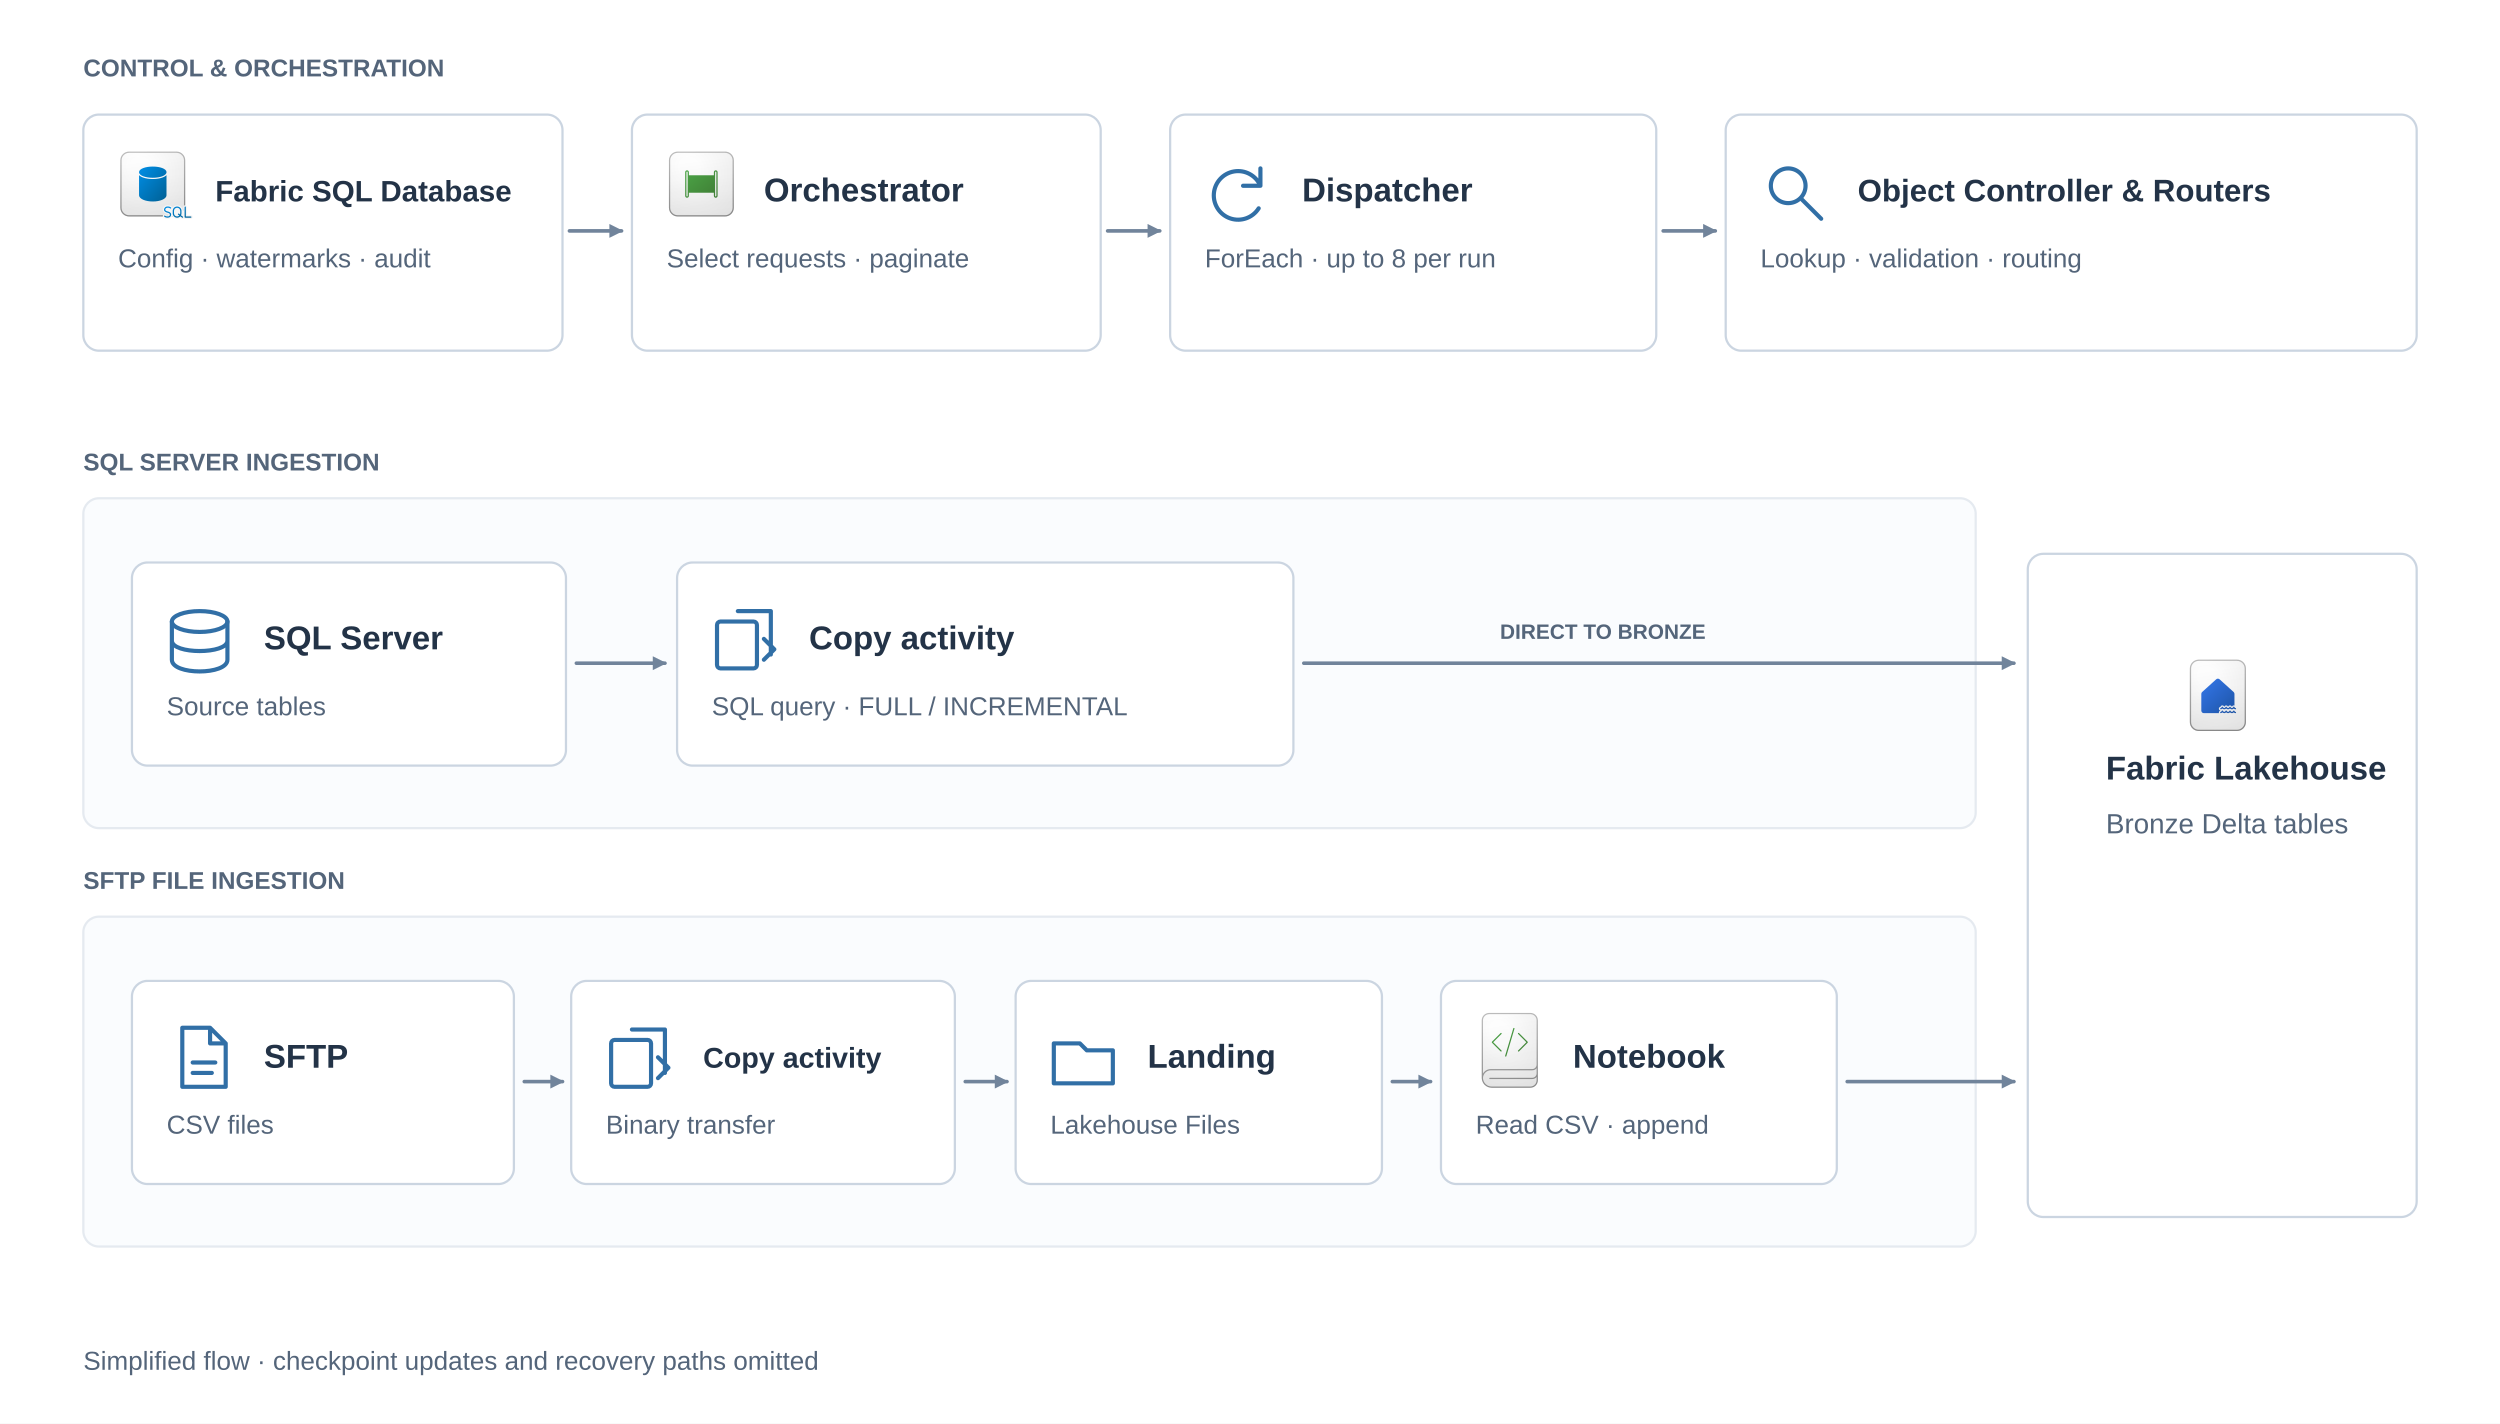
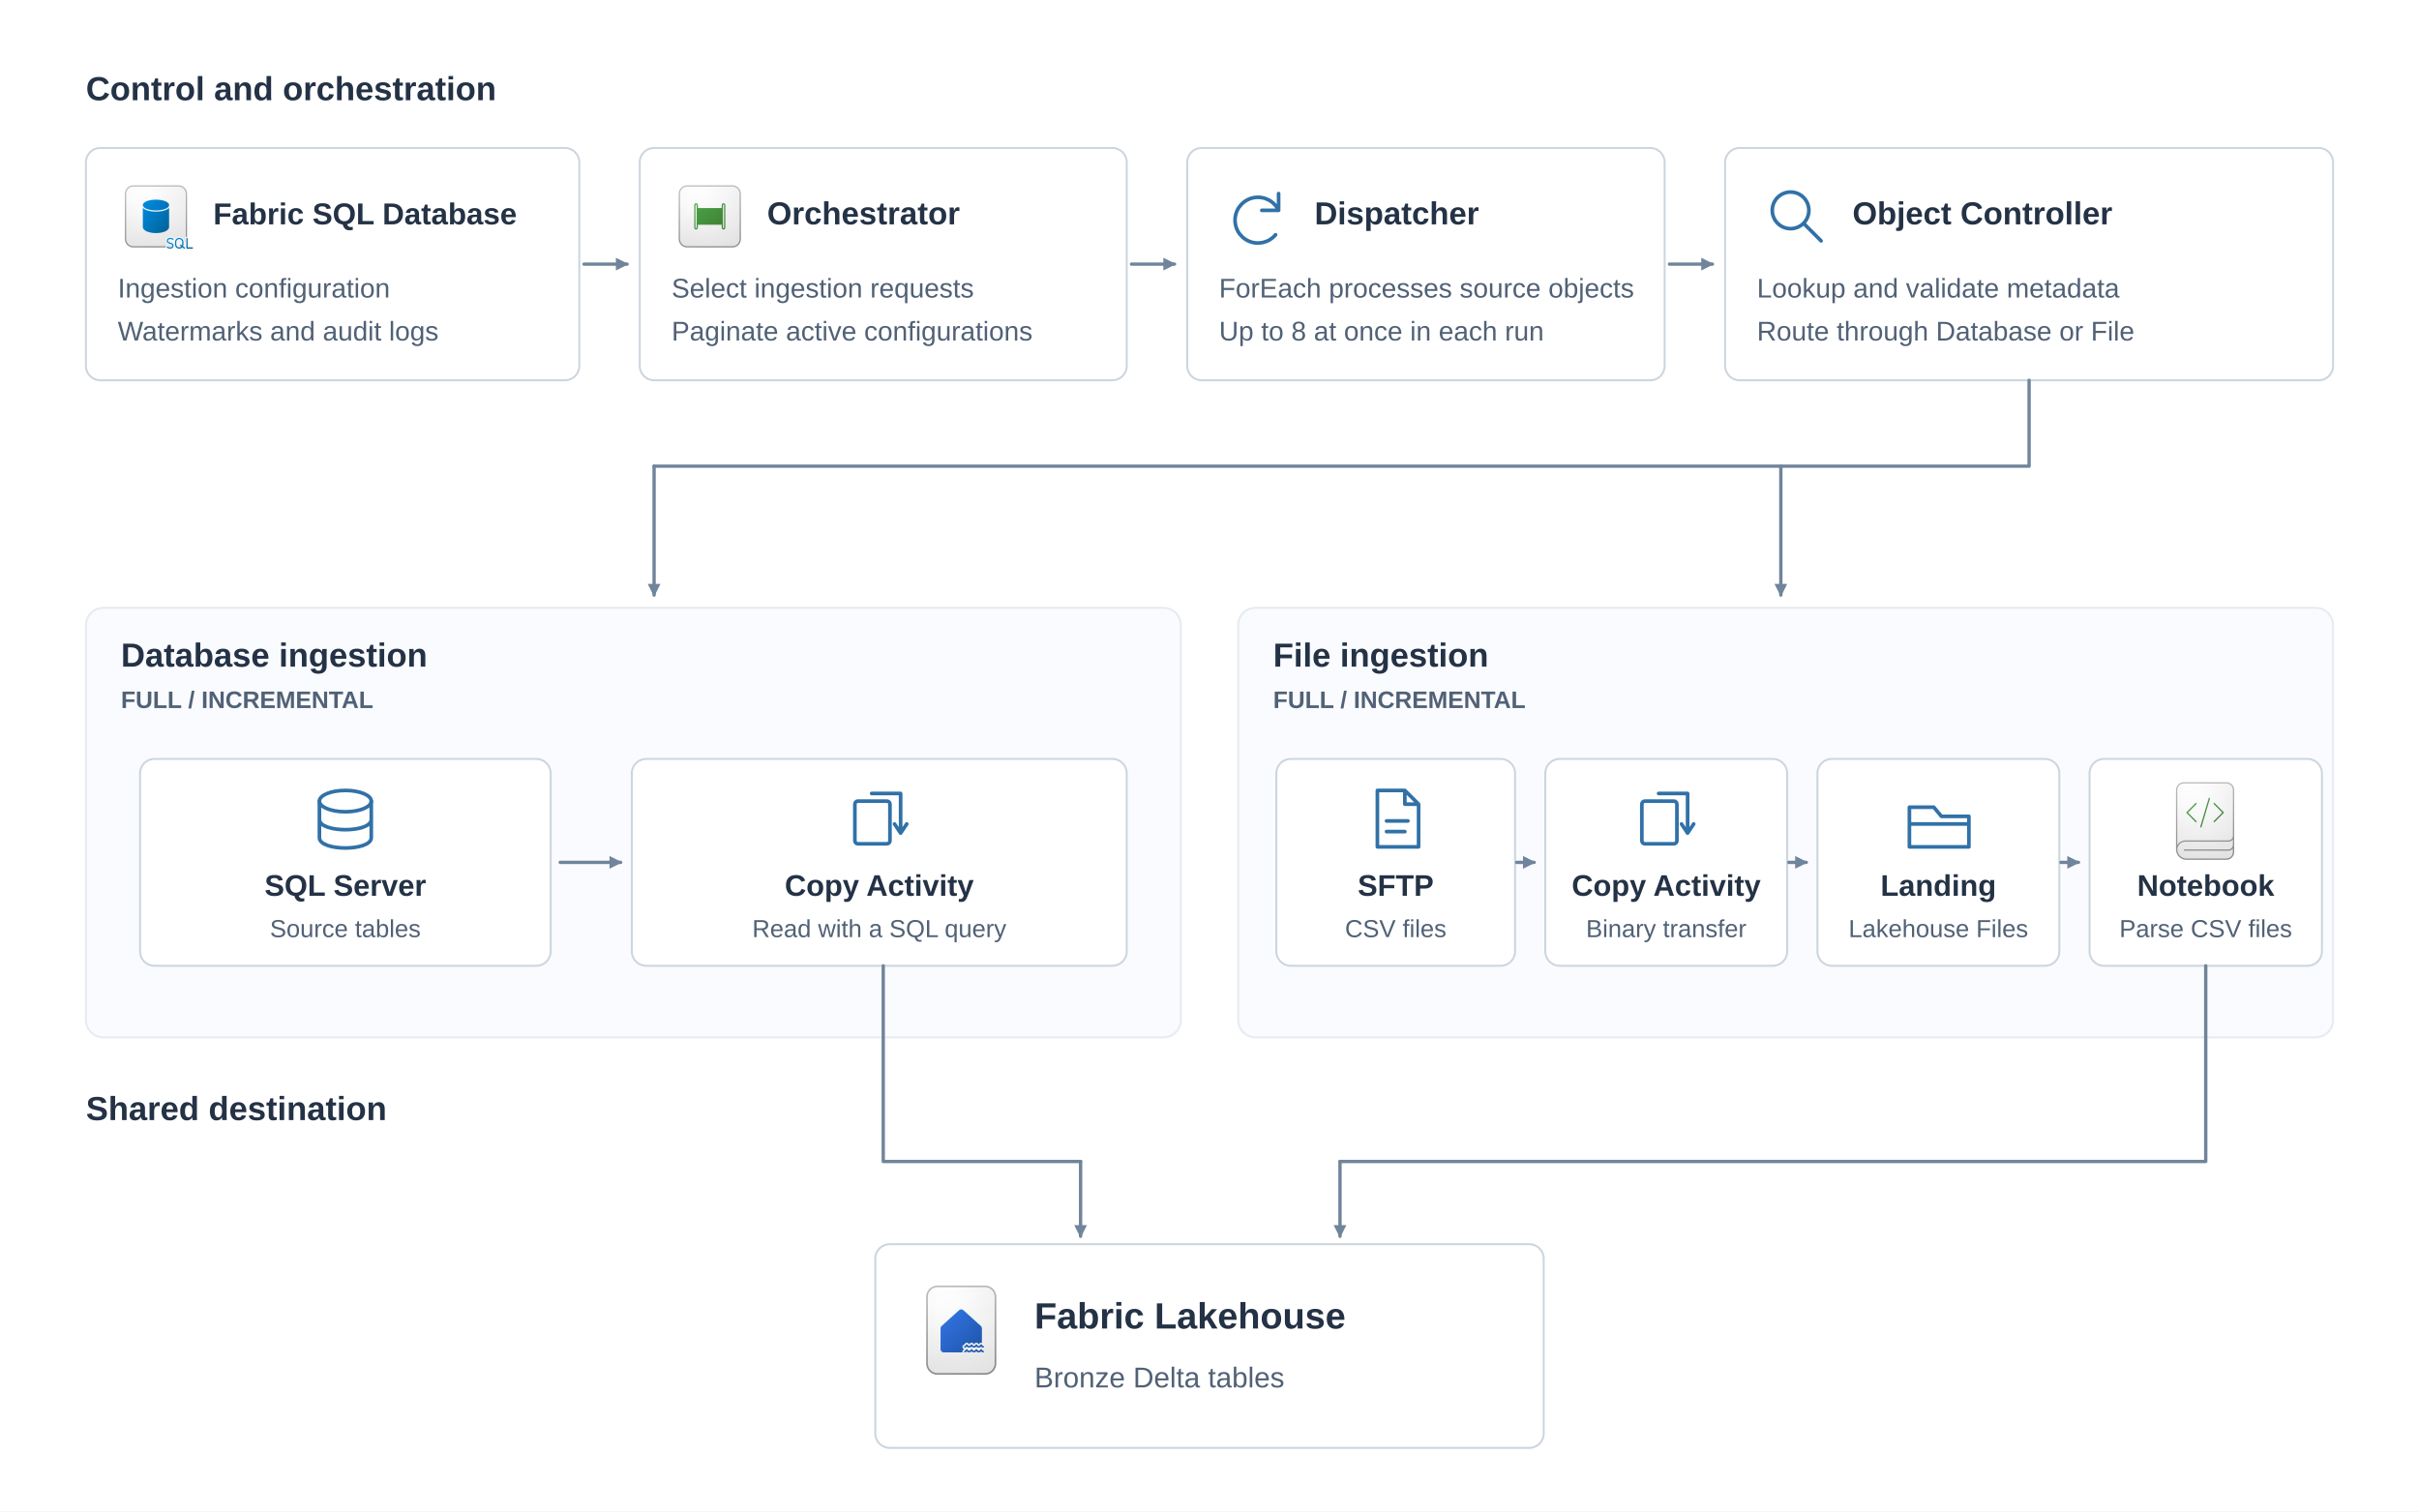
- <svg xmlns="http://www.w3.org/2000/svg" width="1440" height="820" viewBox="0 0 1440 820" role="img" aria-labelledby="architecture-title architecture-desc">
+ <svg xmlns="http://www.w3.org/2000/svg" width="1520" height="950" viewBox="0 0 1520 950" role="img" aria-labelledby="architecture-title architecture-description">
  <defs>
-     <marker id="arr" markerWidth="8" markerHeight="8" refX="7" refY="4" orient="auto" markerUnits="userSpaceOnUse">
-       <path d="M0 0 L8 4 L0 8 Z" fill="#71849B" />
+     <marker id="arrow" markerWidth="8" markerHeight="8" refX="7" refY="4" orient="auto" markerUnits="userSpaceOnUse">
+       <path d="M0 0 L8 4 L0 8 Z" fill="#70849B" />
    </marker>
  </defs>
-   <rect width="1440" height="820" fill="#FFFFFF" />
-   <text x="48" y="44" font-family="Segoe UI, Arial, sans-serif" font-size="14" font-weight="700" fill="#54657A">CONTROL &amp; ORCHESTRATION</text>
-   <rect x="48" y="66" width="276" height="136" rx="9" fill="#FFFFFF" stroke="#CBD5E1" stroke-width="1.3" />
-   <svg x="65" y="83" width="46" height="46" viewBox="0 0 64 64" aria-hidden="true">
+   <rect x="0" y="0" width="1520" height="950" fill="#FFFFFF" />
+   <text x="54" y="63" font-family="Segoe UI, Arial, sans-serif" font-size="21" font-weight="650" fill="#243246">Control and orchestration</text>
+   <rect x="54" y="93" width="310" height="146" rx="9" fill="#fff" stroke="#CCD5E0" stroke-width="1.25" />
+   <svg x="74" y="112" width="48" height="48" viewBox="0 0 64 64" aria-hidden="true">
    <path fill="url(#i736854-a)" d="M6 13a7 7 0 0 1 7-7h38a7 7 0 0 1 7 7v38a7 7 0 0 1-7 7H13a7 7 0 0 1-7-7z" />
    <path fill="url(#i736854-b)" fill-opacity=".2" d="M6 13a7 7 0 0 1 7-7h38a7 7 0 0 1 7 7v38a7 7 0 0 1-7 7H13a7 7 0 0 1-7-7z" />
    <path fill="url(#i736854-c)" fill-rule="evenodd" d="M51 7H13a6 6 0 0 0-6 6v38a6 6 0 0 0 6 6h38a6 6 0 0 0 6-6V13a6 6 0 0 0-6-6M13 6a7 7 0 0 0-7 7v38a7 7 0 0 0 7 7h38a7 7 0 0 0 7-7V13a7 7 0 0 0-7-7z" clip-rule="evenodd" />
    <path fill="#F5F5F5" d="M43.59 60a4.83 4.83 0 0 1-3.03-1.09 1.505 1.505 0 0 1-.21-2.11 1.5 1.5 0 0 1 2.11-.21c.33.27.74.41 1.17.41h.16c.94 0 .94-.19.94-.5 0-.21-.82-.44-1.09-.51l-.13-.04c-.87-.24-3.5-.98-3.5-3.44.04-.59.17-1.06.4-1.52.23-.44.54-.83.92-1.14.7-.59 1.64-.9 2.7-.9 1.16 0 2.36.39 3.2 1.03.32.243.513.592.57.961q.23-.33.52-.621c.82-.82 1.98-1.28 3.18-1.28s2.37.47 3.18 1.28a4.47 4.47 0 0 1 1.297 2.72 1 1 0 0 1 .523.26v-2.8c0-.83.67-1.5 1.5-1.5s1.5.67 1.5 1.5V57h3c.83 0 1.5.67 1.5 1.5s-.67 1.5-1.5 1.5H58c-.41 0-.78-.163-1.051-.429a1.5 1.5 0 0 1-1.109.489c-.33 0-.64-.1-.9-.3l-.81-.61c-.76.55-1.67.85-2.63.85a4.47 4.47 0 0 1-3.737-2h-.302c-.535 1.249-1.788 1.98-3.531 1.98l-.088.004c-.062.002-.142.006-.222.006z" />
    <path fill="url(#i736854-d)" d="M42.59 51.39c.85-.71 2.53-.49 3.4.18.22.17.53.13.7-.09s.13-.53-.09-.7c-1.19-.91-3.39-1.21-4.65-.16a2.65 2.65 0 0 0-.96 1.89c0 1.69 1.92 2.24 2.77 2.47l.13.04c.96.26 1.82.58 1.82 1.47 0 .64-.19 1.49-1.86 1.49a2.82 2.82 0 0 1-2.04-.63.503.503 0 0 0-.7.07c-.17.21-.14.53.07.7.69.56 1.55.86 2.4.86.1 0 .21 0 .31-.01 1.79 0 2.82-.91 2.82-2.49 0-1.73-1.73-2.21-2.56-2.44l-.14-.04c-1.05-.29-2.01-.68-2.02-1.47.01-.22.07-.44.18-.64.1-.2.24-.37.42-.52z" />
    <path fill="url(#i736854-e)" fill-rule="evenodd" d="M54.63 57.03c.23-.48.37-1 .37-1.53v-2c0-.94-.36-1.81-1.03-2.48-1.32-1.32-3.63-1.32-4.95 0-.66.66-1.03 1.54-1.03 2.48v2c0 .92.37 1.82 1.03 2.47S50.56 59 51.49 59s1.81-.36 2.47-1.03a.5.5 0 0 0 .062-.08l.028-.04 1.47 1.1c.09.07.2.1.3.1.15 0 .3-.07.4-.2.17-.22.12-.53-.1-.7l-1.51-1.13zm-1.36.24c-.95.94-2.59.94-3.54 0-.47-.47-.73-1.11-.73-1.77v-2c0-.67.26-1.3.73-1.77s1.1-.73 1.77-.73 1.3.26 1.77.73.73 1.1.73 1.77v2c0 .32-.06.63-.18.92l-.92-.69a.5.5 0 0 0-.7.1c-.17.22-.12.53.1.7l.97.73z" clip-rule="evenodd" />
    <path fill="url(#i736854-f)" d="M58.5 58h4c.28 0 .5.22.5.5s-.22.5-.5.5H58c-.28 0-.5-.22-.5-.5v-8c0-.28.22-.5.5-.5s.5.22.5.5z" />
    <path fill="url(#i736854-g)" d="M21 24.866v16.148h.003c.036.794.426 1.495 1 2.077.601.61 1.439 1.13 2.424 1.553C26.401 45.49 29.085 46 32.02 46s5.61-.509 7.574-1.357c.98-.423 1.814-.943 2.411-1.553.576-.588.964-1.296.994-2.095H43v-16.13a5 5 0 0 1-.345.338c-.721.643-1.676 1.15-2.723 1.545C37.827 27.54 35.022 28 32 28s-5.827-.459-7.932-1.252c-1.047-.395-2.002-.902-2.723-1.545a5 5 0 0 1-.345-.337" />
    <path fill="url(#i736854-h)" d="M43 22.484v.032c-.006.76-.418 1.414-1.01 1.94-.597.533-1.43.986-2.41 1.356C37.612 26.553 34.932 27 32 27s-5.613-.447-7.58-1.188c-.85-.32-1.59-.704-2.16-1.148l-.038-.03a5 5 0 0 1-.212-.177c-.596-.531-1.01-1.19-1.01-1.957a2 2 0 0 1 .019-.282c.087-.647.47-1.21.991-1.675.597-.532 1.43-.985 2.41-1.355C26.388 18.447 29.068 18 32 18s5.613.447 7.58 1.188c.98.37 1.813.823 2.41 1.355q.07.063.138.129c.517.503.867 1.113.872 1.812" />
    <defs>
      <linearGradient id="i736854-a" x1="20.444" x2="27.022" y1="6" y2="58.622" gradientUnits="userSpaceOnUse">
        <stop stop-color="#fff" />
        <stop offset="1" stop-color="#EBEBEB" />
      </linearGradient>
      <linearGradient id="i736854-c" x1="22.792" x2="29.793" y1="6" y2="58.511" gradientUnits="userSpaceOnUse">
        <stop stop-color="#BBB" />
        <stop offset="1" stop-color="#888" />
      </linearGradient>
      <linearGradient id="i736854-d" x1="40.99" x2="47.411" y1="49.955" y2="65.492" gradientUnits="userSpaceOnUse">
        <stop stop-color="#008EE6" />
        <stop offset="1" stop-color="#006094" />
      </linearGradient>
      <linearGradient id="i736854-e" x1="40.99" x2="47.411" y1="49.955" y2="65.492" gradientUnits="userSpaceOnUse">
        <stop stop-color="#008EE6" />
        <stop offset="1" stop-color="#006094" />
      </linearGradient>
      <linearGradient id="i736854-f" x1="40.99" x2="47.411" y1="49.955" y2="65.492" gradientUnits="userSpaceOnUse">
        <stop stop-color="#008EE6" />
        <stop offset="1" stop-color="#006094" />
      </linearGradient>
      <linearGradient id="i736854-g" x1="21" x2="48.205" y1="18" y2="39.375" gradientUnits="userSpaceOnUse">
        <stop stop-color="#008EE6" />
        <stop offset="1" stop-color="#006094" />
      </linearGradient>
      <linearGradient id="i736854-h" x1="21" x2="48.205" y1="18" y2="39.375" gradientUnits="userSpaceOnUse">
        <stop stop-color="#008EE6" />
        <stop offset="1" stop-color="#006094" />
      </linearGradient>
      <radialGradient id="i736854-b" cx="0" cy="0" r="1" gradientTransform="matrix(27.4444 41.16672 -35.62501 23.74995 22.61 19.541)" gradientUnits="userSpaceOnUse">
        <stop offset=".177" stop-color="#fff" />
        <stop offset="1" stop-color="#B8B8B8" />
      </radialGradient>
    </defs>
  </svg>
-   <text x="124" y="116" font-family="Segoe UI, Arial, sans-serif" font-size="17" font-weight="600" fill="#233347">Fabric SQL Database</text>
-   <text x="68" y="154" font-family="Segoe UI, Arial, sans-serif" font-size="15" font-weight="400" fill="#54657A">Config · watermarks · audit</text>
-   <rect x="364" y="66" width="270" height="136" rx="9" fill="#FFFFFF" stroke="#CBD5E1" stroke-width="1.3" />
-   <svg x="381" y="83" width="46" height="46" viewBox="0 0 64 64" aria-hidden="true">
+   <text x="134" y="141" font-family="Segoe UI, Arial, sans-serif" font-size="19" font-weight="650" fill="#243246">Fabric SQL Database</text>
+   <text x="74" y="187" font-family="Segoe UI, Arial, sans-serif" font-size="17" font-weight="400" fill="#516176">Ingestion configuration</text>
+   <text x="74" y="214" font-family="Segoe UI, Arial, sans-serif" font-size="17" font-weight="400" fill="#516176">Watermarks and audit logs</text>
+   <rect x="402" y="93" width="306" height="146" rx="9" fill="#fff" stroke="#CCD5E0" stroke-width="1.25" />
+   <svg x="422" y="112" width="48" height="48" viewBox="0 0 64 64" aria-hidden="true">
    <path fill="url(#i096c8c-a)" d="M6 13a7 7 0 0 1 7-7h38a7 7 0 0 1 7 7v38a7 7 0 0 1-7 7H13a7 7 0 0 1-7-7z" />
    <path fill="url(#i096c8c-b)" fill-opacity=".2" d="M6 13a7 7 0 0 1 7-7h38a7 7 0 0 1 7 7v38a7 7 0 0 1-7 7H13a7 7 0 0 1-7-7z" />
    <path fill="url(#i096c8c-c)" fill-rule="evenodd" d="M51 7H13a6 6 0 0 0-6 6v38a6 6 0 0 0 6 6h38a6 6 0 0 0 6-6V13a6 6 0 0 0-6-6M13 6a7 7 0 0 0-7 7v38a7 7 0 0 0 7 7h38a7 7 0 0 0 7-7V13a7 7 0 0 0-7-7z" clip-rule="evenodd" />
    <path fill="url(#i096c8c-d)" fill-rule="evenodd" d="M22 41.5V39h20v2.5a1.5 1.5 0 0 0 3 0v-19a1.5 1.5 0 0 0-3 0V25H22v-2.5a1.5 1.5 0 0 0-3 0v19a1.5 1.5 0 0 0 3 0m-1 0v-19a.5.5 0 0 0-1 0v19a.5.5 0 0 0 1 0m23-19v19a.5.5 0 0 1-1 0v-19a.5.5 0 0 1 1 0" clip-rule="evenodd" />
    <defs>
      <linearGradient id="i096c8c-a" x1="20.444" x2="27.022" y1="6" y2="58.622" gradientUnits="userSpaceOnUse">
        <stop stop-color="#fff" />
        <stop offset="1" stop-color="#EBEBEB" />
      </linearGradient>
      <linearGradient id="i096c8c-c" x1="22.792" x2="29.793" y1="6" y2="58.511" gradientUnits="userSpaceOnUse">
        <stop stop-color="#BBB" />
        <stop offset="1" stop-color="#888" />
      </linearGradient>
      <linearGradient id="i096c8c-d" x1="19" x2="40.697" y1="21" y2="46.641" gradientUnits="userSpaceOnUse">
        <stop stop-color="#4BA446" />
        <stop offset="1" stop-color="#3F7D35" />
      </linearGradient>
      <radialGradient id="i096c8c-b" cx="0" cy="0" r="1" gradientTransform="matrix(27.4444 41.16672 -35.62501 23.74995 22.61 19.541)" gradientUnits="userSpaceOnUse">
        <stop offset=".177" stop-color="#fff" />
        <stop offset="1" stop-color="#B8B8B8" />
      </radialGradient>
    </defs>
  </svg>
-   <text x="440" y="116" font-family="Segoe UI, Arial, sans-serif" font-size="19" font-weight="600" fill="#233347">Orchestrator</text>
-   <text x="384" y="154" font-family="Segoe UI, Arial, sans-serif" font-size="15" font-weight="400" fill="#54657A">Select requests · paginate</text>
-   <rect x="674" y="66" width="280" height="136" rx="9" fill="#FFFFFF" stroke="#CBD5E1" stroke-width="1.3" />
-   <g transform="translate(694,91)" stroke="#316FA6" stroke-width="2.4" stroke-linejoin="round" stroke-linecap="round" fill="none">
-     <path d="M32 16 A14 14 0 1 0 31 29 M32 16 V6 M32 16 H22" />
-   </g>
-   <text x="750" y="116" font-family="Segoe UI, Arial, sans-serif" font-size="19" font-weight="600" fill="#233347">Dispatcher</text>
-   <text x="694" y="154" font-family="Segoe UI, Arial, sans-serif" font-size="15" font-weight="400" fill="#54657A">ForEach · up to 8 per run</text>
-   <rect x="994" y="66" width="398" height="136" rx="9" fill="#FFFFFF" stroke="#CBD5E1" stroke-width="1.3" />
-   <g transform="translate(1014,91)" stroke="#316FA6" stroke-width="2.4" stroke-linejoin="round" stroke-linecap="round" fill="none">
-     <circle cx="16" cy="16" r="10" />
-     <path d="M24 24 L35 35" />
-   </g>
-   <text x="1070" y="116" font-family="Segoe UI, Arial, sans-serif" font-size="18" font-weight="600" fill="#233347">Object Controller &amp; Routers</text>
-   <text x="1014" y="154" font-family="Segoe UI, Arial, sans-serif" font-size="15" font-weight="400" fill="#54657A">Lookup · validation · routing</text>
-   <path d="M328 133 H358" fill="none" stroke="#71849B" stroke-width="2.1" stroke-linecap="round" stroke-linejoin="round" marker-end="url(#arr)" />
-   <path d="M638 133 H668" fill="none" stroke="#71849B" stroke-width="2.1" stroke-linecap="round" stroke-linejoin="round" marker-end="url(#arr)" />
-   <path d="M958 133 H988" fill="none" stroke="#71849B" stroke-width="2.1" stroke-linecap="round" stroke-linejoin="round" marker-end="url(#arr)" />
-   <text x="48" y="271" font-family="Segoe UI, Arial, sans-serif" font-size="14" font-weight="700" fill="#54657A">SQL SERVER INGESTION</text>
-   <text x="48" y="512" font-family="Segoe UI, Arial, sans-serif" font-size="14" font-weight="700" fill="#54657A">SFTP FILE INGESTION</text>
-   <rect x="48" y="287" width="1090" height="190" rx="9" fill="#FAFCFE" stroke="#E5EAF0" stroke-width="1.3" />
-   <rect x="48" y="528" width="1090" height="190" rx="9" fill="#FAFCFE" stroke="#E5EAF0" stroke-width="1.3" />
-   <rect x="76" y="324" width="250" height="117" rx="9" fill="#FFFFFF" stroke="#CBD5E1" stroke-width="1.3" />
-   <g transform="translate(96,349)" stroke="#316FA6" stroke-width="2.4" stroke-linejoin="round" stroke-linecap="round" fill="none">
-     <ellipse cx="19" cy="9" rx="16" ry="6" />
-     <path d="M3 9 v22 c0 9 32 9 32 0 V9 M3 20 c0 8 32 8 32 0" />
-   </g>
-   <text x="152" y="374" font-family="Segoe UI, Arial, sans-serif" font-size="19" font-weight="600" fill="#233347">SQL Server</text>
-   <text x="96" y="412" font-family="Segoe UI, Arial, sans-serif" font-size="15" font-weight="400" fill="#54657A">Source tables</text>
-   <rect x="390" y="324" width="355" height="117" rx="9" fill="#FFFFFF" stroke="#CBD5E1" stroke-width="1.3" />
-   <g transform="translate(410,349)" stroke="#316FA6" stroke-width="2.4" stroke-linejoin="round" stroke-linecap="round" fill="none">
-     <rect x="3" y="9" width="23" height="27" rx="2" />
-     <path d="M15 3 H34 v25 M30 19 l6 6 -6 6" />
-   </g>
-   <text x="466" y="374" font-family="Segoe UI, Arial, sans-serif" font-size="19" font-weight="600" fill="#233347">Copy activity</text>
-   <text x="410" y="412" font-family="Segoe UI, Arial, sans-serif" font-size="15" font-weight="400" fill="#54657A">SQL query · FULL / INCREMENTAL</text>
-   <path d="M332 382 H383" fill="none" stroke="#71849B" stroke-width="2.1" stroke-linecap="round" stroke-linejoin="round" marker-end="url(#arr)" />
-   <path d="M751 382 H1160" fill="none" stroke="#71849B" stroke-width="2.1" stroke-linecap="round" stroke-linejoin="round" marker-end="url(#arr)" />
-   <text x="864" y="368" font-family="Segoe UI, Arial, sans-serif" font-size="12" font-weight="700" fill="#54657A">DIRECT TO BRONZE</text>
-   <rect x="76" y="565" width="220" height="117" rx="9" fill="#FFFFFF" stroke="#CBD5E1" stroke-width="1.3" />
-   <g transform="translate(96,590)" stroke="#316FA6" stroke-width="2.4" stroke-linejoin="round" stroke-linecap="round" fill="none">
-     <path d="M9 2 H25 L34 11 V36 H9 Z M25 2 V11 H34 M15 22 H28 M15 28 H26" />
-   </g>
-   <text x="152" y="615" font-family="Segoe UI, Arial, sans-serif" font-size="19" font-weight="600" fill="#233347">SFTP</text>
-   <text x="96" y="653" font-family="Segoe UI, Arial, sans-serif" font-size="15" font-weight="400" fill="#54657A">CSV files</text>
-   <rect x="329" y="565" width="221" height="117" rx="9" fill="#FFFFFF" stroke="#CBD5E1" stroke-width="1.3" />
-   <g transform="translate(349,590)" stroke="#316FA6" stroke-width="2.4" stroke-linejoin="round" stroke-linecap="round" fill="none">
-     <rect x="3" y="9" width="23" height="27" rx="2" />
-     <path d="M15 3 H34 v25 M30 19 l6 6 -6 6" />
-   </g>
-   <text x="405" y="615" font-family="Segoe UI, Arial, sans-serif" font-size="16.5" font-weight="600" fill="#233347">Copy activity</text>
-   <text x="349" y="653" font-family="Segoe UI, Arial, sans-serif" font-size="15" font-weight="400" fill="#54657A">Binary transfer</text>
-   <rect x="585" y="565" width="211" height="117" rx="9" fill="#FFFFFF" stroke="#CBD5E1" stroke-width="1.3" />
-   <g transform="translate(605,590)" stroke="#316FA6" stroke-width="2.4" stroke-linejoin="round" stroke-linecap="round" fill="none">
-     <path d="M2 11 H17 L21 15 H36 V34 H2 Z" />
-   </g>
-   <text x="661" y="615" font-family="Segoe UI, Arial, sans-serif" font-size="19" font-weight="600" fill="#233347">Landing</text>
-   <text x="605" y="653" font-family="Segoe UI, Arial, sans-serif" font-size="15" font-weight="400" fill="#54657A">Lakehouse Files</text>
-   <rect x="830" y="565" width="228" height="117" rx="9" fill="#FFFFFF" stroke="#CBD5E1" stroke-width="1.3" />
-   <svg x="847" y="582" width="46" height="46" viewBox="0 0 64 64" aria-hidden="true">
+   <text x="482" y="141" font-family="Segoe UI, Arial, sans-serif" font-size="20" font-weight="650" fill="#243246">Orchestrator</text>
+   <text x="422" y="187" font-family="Segoe UI, Arial, sans-serif" font-size="17" font-weight="400" fill="#516176">Select ingestion requests</text>
+   <text x="422" y="214" font-family="Segoe UI, Arial, sans-serif" font-size="17" font-weight="400" fill="#516176">Paginate active configurations</text>
+   <rect x="746" y="93" width="300" height="146" rx="9" fill="#fff" stroke="#CCD5E0" stroke-width="1.25" />
+   <svg x="767" y="114" width="46" height="46" viewBox="0 0 48 48" aria-hidden="true">
+     <g stroke="#3171A7" stroke-width="2.4" stroke-linejoin="round" stroke-linecap="round" fill="none">
+       <path d="M38 19a15 15 0 1 0-2 16 M38 19V8 M38 19H27" />
+     </g>
+   </svg>
+   <text x="826" y="141" font-family="Segoe UI, Arial, sans-serif" font-size="20" font-weight="650" fill="#243246">Dispatcher</text>
+   <text x="766" y="187" font-family="Segoe UI, Arial, sans-serif" font-size="17" font-weight="400" fill="#516176">ForEach processes source objects</text>
+   <text x="766" y="214" font-family="Segoe UI, Arial, sans-serif" font-size="17" font-weight="400" fill="#516176">Up to 8 at once in each run</text>
+   <rect x="1084" y="93" width="382" height="146" rx="9" fill="#fff" stroke="#CCD5E0" stroke-width="1.25" />
+   <svg x="1105" y="114" width="46" height="46" viewBox="0 0 48 48" aria-hidden="true">
+     <g stroke="#3171A7" stroke-width="2.4" stroke-linejoin="round" stroke-linecap="round" fill="none">
+       <circle cx="21" cy="19" r="12" />
+       <path d="M30 28l11 11" />
+     </g>
+   </svg>
+   <text x="1164" y="141" font-family="Segoe UI, Arial, sans-serif" font-size="20" font-weight="650" fill="#243246">Object Controller</text>
+   <text x="1104" y="187" font-family="Segoe UI, Arial, sans-serif" font-size="17" font-weight="400" fill="#516176">Lookup and validate metadata</text>
+   <text x="1104" y="214" font-family="Segoe UI, Arial, sans-serif" font-size="17" font-weight="400" fill="#516176">Route through Database or File</text>
+   <path d="M367 166 H394" stroke="#70849B" stroke-width="2.1" stroke-linejoin="round" stroke-linecap="round" fill="none" marker-end="url(#arrow)" />
+   <path d="M711 166 H738" stroke="#70849B" stroke-width="2.1" stroke-linejoin="round" stroke-linecap="round" fill="none" marker-end="url(#arrow)" />
+   <path d="M1049 166 H1076" stroke="#70849B" stroke-width="2.1" stroke-linejoin="round" stroke-linecap="round" fill="none" marker-end="url(#arrow)" />
+   <path d="M1275 239 V293 H411" stroke="#70849B" stroke-width="2.1" stroke-linejoin="round" stroke-linecap="round" fill="none" />
+   <path d="M411 293 V374" stroke="#70849B" stroke-width="2.1" stroke-linejoin="round" stroke-linecap="round" fill="none" marker-end="url(#arrow)" />
+   <path d="M1119 293 V374" stroke="#70849B" stroke-width="2.1" stroke-linejoin="round" stroke-linecap="round" fill="none" marker-end="url(#arrow)" />
+   <rect x="54" y="382" width="688" height="270" rx="11" fill="#FAFBFE" stroke="#E5EBF2" stroke-width="1.25" />
+   <rect x="778" y="382" width="688" height="270" rx="11" fill="#FAFBFE" stroke="#E5EBF2" stroke-width="1.25" />
+   <text x="76" y="419" font-family="Segoe UI, Arial, sans-serif" font-size="21" font-weight="650" fill="#243246">Database ingestion</text>
+   <text x="76" y="445" font-family="Segoe UI, Arial, sans-serif" font-size="15" font-weight="550" fill="#516176">FULL / INCREMENTAL</text>
+   <text x="800" y="419" font-family="Segoe UI, Arial, sans-serif" font-size="21" font-weight="650" fill="#243246">File ingestion</text>
+   <text x="800" y="445" font-family="Segoe UI, Arial, sans-serif" font-size="15" font-weight="550" fill="#516176">FULL / INCREMENTAL</text>
+   <rect x="88" y="477" width="258" height="130" rx="9" fill="#fff" stroke="#CCD5E0" stroke-width="1.25" />
+   <svg x="194" y="492" width="46" height="46" viewBox="0 0 48 48" aria-hidden="true">
+     <g stroke="#3171A7" stroke-width="2.4" stroke-linejoin="round" stroke-linecap="round" fill="none">
+       <ellipse cx="24" cy="12" rx="17" ry="7" />
+       <path d="M7 12v24c0 9 34 9 34 0V12 M7 24c0 9 34 9 34 0" />
+     </g>
+   </svg>
+   <text x="217" y="563" font-family="Segoe UI, Arial, sans-serif" font-size="18.7" font-weight="650" fill="#243246" text-anchor="middle">SQL Server</text>
+   <text x="217" y="589" font-family="Segoe UI, Arial, sans-serif" font-size="15.5" font-weight="400" fill="#516176" text-anchor="middle">Source tables</text>
+   <rect x="397" y="477" width="311" height="130" rx="9" fill="#fff" stroke="#CCD5E0" stroke-width="1.25" />
+   <svg x="529.5" y="492" width="46" height="46" viewBox="0 0 48 48" aria-hidden="true">
+     <g stroke="#3171A7" stroke-width="2.4" stroke-linejoin="round" stroke-linecap="round" fill="none">
+       <rect x="8" y="12" width="23" height="28" rx="2" />
+       <path d="M19 7h19v26 M34 27l4 6 4-6" />
+     </g>
+   </svg>
+   <text x="552.5" y="563" font-family="Segoe UI, Arial, sans-serif" font-size="18.7" font-weight="650" fill="#243246" text-anchor="middle">Copy Activity</text>
+   <text x="552.5" y="589" font-family="Segoe UI, Arial, sans-serif" font-size="15.5" font-weight="400" fill="#516176" text-anchor="middle">Read with a SQL query</text>
+   <path d="M352 542 H390" stroke="#70849B" stroke-width="2.1" stroke-linejoin="round" stroke-linecap="round" fill="none" marker-end="url(#arrow)" />
+   <rect x="802" y="477" width="150" height="130" rx="9" fill="#fff" stroke="#CCD5E0" stroke-width="1.25" />
+   <svg x="854" y="492" width="46" height="46" viewBox="0 0 48 48" aria-hidden="true">
+     <g stroke="#3171A7" stroke-width="2.4" stroke-linejoin="round" stroke-linecap="round" fill="none">
+       <path d="M12 5h18l9 9v28H12z M30 5v9h9 M18 25h14 M18 32h12" />
+     </g>
+   </svg>
+   <text x="877" y="563" font-family="Segoe UI, Arial, sans-serif" font-size="18.7" font-weight="650" fill="#243246" text-anchor="middle">SFTP</text>
+   <text x="877" y="589" font-family="Segoe UI, Arial, sans-serif" font-size="15.5" font-weight="400" fill="#516176" text-anchor="middle">CSV files</text>
+   <rect x="971" y="477" width="152" height="130" rx="9" fill="#fff" stroke="#CCD5E0" stroke-width="1.25" />
+   <svg x="1024" y="492" width="46" height="46" viewBox="0 0 48 48" aria-hidden="true">
+     <g stroke="#3171A7" stroke-width="2.4" stroke-linejoin="round" stroke-linecap="round" fill="none">
+       <rect x="8" y="12" width="23" height="28" rx="2" />
+       <path d="M19 7h19v26 M34 27l4 6 4-6" />
+     </g>
+   </svg>
+   <text x="1047" y="563" font-family="Segoe UI, Arial, sans-serif" font-size="18.7" font-weight="650" fill="#243246" text-anchor="middle">Copy Activity</text>
+   <text x="1047" y="589" font-family="Segoe UI, Arial, sans-serif" font-size="15.5" font-weight="400" fill="#516176" text-anchor="middle">Binary transfer</text>
+   <rect x="1142" y="477" width="152" height="130" rx="9" fill="#fff" stroke="#CCD5E0" stroke-width="1.25" />
+   <svg x="1195" y="492" width="46" height="46" viewBox="0 0 48 48" aria-hidden="true">
+     <g stroke="#3171A7" stroke-width="2.4" stroke-linejoin="round" stroke-linecap="round" fill="none">
+       <path d="M5 16h16l5 6h18v20H5z M5 27h39" />
+     </g>
+   </svg>
+   <text x="1218" y="563" font-family="Segoe UI, Arial, sans-serif" font-size="18.7" font-weight="650" fill="#243246" text-anchor="middle">Landing</text>
+   <text x="1218" y="589" font-family="Segoe UI, Arial, sans-serif" font-size="15.5" font-weight="400" fill="#516176" text-anchor="middle">Lakehouse Files</text>
+   <rect x="1313" y="477" width="146" height="130" rx="9" fill="#fff" stroke="#CCD5E0" stroke-width="1.25" />
+   <svg x="1360" y="490" width="52" height="52" viewBox="0 0 64 64" aria-hidden="true">
    <path fill="url(#i1be9bb-a)" fill-rule="evenodd" d="M13.875 2.5H48.5c2.343 0 4.893 2.759 4.893 5.172v35.73c0 1.479 1.255.442 0 1.348l.348 1.671v8.704l-.348 2.563-3.018 3.5h-35l-4.313-2-1.75-4.563v-2.25s1.143-1.715.348-.88V11.654c0-3.62.7-9.154 4.215-9.154" clip-rule="evenodd" />
    <path fill="url(#i1be9bb-b)" fill-opacity=".2" fill-rule="evenodd" d="M13.875 2.5H48.5c2.343 0 4.893 2.759 4.893 5.172v35.73c0 1.479 1.255.442 0 1.348l.348 1.671v8.704l-.348 2.563-3.018 3.5h-35l-4.313-2-1.75-4.563v-2.25s1.143-1.715.348-.88V11.654c0-3.62.7-9.154 4.215-9.154" clip-rule="evenodd" />
    <path fill="url(#i1be9bb-c)" fill-rule="evenodd" d="M9.006 54.32A8 8 0 0 0 17 62h31a6 6 0 0 0 6-6V8a6 6 0 0 0-6-6H15a6 6 0 0 0-6 6v46q0 .083.002.164L9 54.32zM15 3h33a5 5 0 0 1 5 5v35.5a3.5 3.5 0 0 1-3.5 3.5H16.32A7.32 7.32 0 0 0 10 50.625V8a5 5 0 0 1 5-5m-4.998 51.164A6.32 6.32 0 0 1 16.32 48H49.5a4.5 4.5 0 0 0 3.5-1.671V50.5a3.5 3.5 0 0 1-3.5 3.5h-34a.5.5 0 0 0 0 1h34a4.5 4.5 0 0 0 3.5-1.671V56a5 5 0 0 1-5 5H17a7 7 0 0 1-6.998-6.836" clip-rule="evenodd" />
    <path fill="url(#i1be9bb-d)" d="M34.926 14.02a.5.5 0 0 1 .337.623l-6.534 22a.5.5 0 1 1-.958-.285l6.533-22a.5.5 0 0 1 .622-.337Z" />
    <path fill="url(#i1be9bb-e)" d="M24.854 18.146a.5.5 0 0 0-.708 0l-6.929 6.93a.6.6 0 0 0 0 .848l6.93 6.93a.5.5 0 0 0 .707-.708L18.207 25.5l6.647-6.646a.5.5 0 0 0 0-.708" />
    <path fill="url(#i1be9bb-f)" d="M38.854 32.854a.5.5 0 0 1-.708-.708l6.647-6.646-6.647-6.646a.5.5 0 0 1 .708-.708l6.929 6.93a.6.6 0 0 1 0 .848z" />
    <defs>
      <linearGradient id="i1be9bb-a" x1="21.712" x2="31.364" y1="2.5" y2="61.231" gradientUnits="userSpaceOnUse">
        <stop stop-color="#fff" />
        <stop offset="1" stop-color="#EBEBEB" />
      </linearGradient>
      <linearGradient id="i1be9bb-c" x1="23.531" x2="34.158" y1="2" y2="61.777" gradientUnits="userSpaceOnUse">
        <stop stop-color="#BBB" />
        <stop offset="1" stop-color="#888" />
      </linearGradient>
      <linearGradient id="i1be9bb-d" x1="17.041" x2="39.452" y1="14" y2="42.176" gradientUnits="userSpaceOnUse">
        <stop stop-color="#4BA446" />
        <stop offset="1" stop-color="#3F7D35" />
      </linearGradient>
      <linearGradient id="i1be9bb-e" x1="17.041" x2="39.452" y1="14" y2="42.176" gradientUnits="userSpaceOnUse">
        <stop stop-color="#4BA446" />
        <stop offset="1" stop-color="#3F7D35" />
      </linearGradient>
      <linearGradient id="i1be9bb-f" x1="17.041" x2="39.452" y1="14" y2="42.176" gradientUnits="userSpaceOnUse">
        <stop stop-color="#4BA446" />
        <stop offset="1" stop-color="#3F7D35" />
      </linearGradient>
      <radialGradient id="i1be9bb-b" cx="0" cy="0" r="1" gradientTransform="rotate(63.112 -2.692 28.083)scale(52.0928 39.3979)" gradientUnits="userSpaceOnUse">
        <stop offset=".177" stop-color="#fff" />
        <stop offset="1" stop-color="#B8B8B8" />
      </radialGradient>
    </defs>
  </svg>
-   <text x="906" y="615" font-family="Segoe UI, Arial, sans-serif" font-size="19" font-weight="600" fill="#233347">Notebook</text>
-   <text x="850" y="653" font-family="Segoe UI, Arial, sans-serif" font-size="15" font-weight="400" fill="#54657A">Read CSV · append</text>
-   <path d="M302 623 H324" fill="none" stroke="#71849B" stroke-width="2.1" stroke-linecap="round" stroke-linejoin="round" marker-end="url(#arr)" />
-   <path d="M556 623 H580" fill="none" stroke="#71849B" stroke-width="2.1" stroke-linecap="round" stroke-linejoin="round" marker-end="url(#arr)" />
-   <path d="M802 623 H824" fill="none" stroke="#71849B" stroke-width="2.1" stroke-linecap="round" stroke-linejoin="round" marker-end="url(#arr)" />
-   <path d="M1064 623 H1160" fill="none" stroke="#71849B" stroke-width="2.1" stroke-linecap="round" stroke-linejoin="round" marker-end="url(#arr)" />
-   <rect x="1168" y="319" width="224" height="382" rx="9" fill="#FFFFFF" stroke="#CBD5E1" stroke-width="1.3" />
-   <svg x="1254" y="377" width="47" height="47" viewBox="0 0 64 64" aria-hidden="true">
+   <text x="1386" y="563" font-family="Segoe UI, Arial, sans-serif" font-size="18.7" font-weight="650" fill="#243246" text-anchor="middle">Notebook</text>
+   <text x="1386" y="589" font-family="Segoe UI, Arial, sans-serif" font-size="15.5" font-weight="400" fill="#516176" text-anchor="middle">Parse CSV files</text>
+   <path d="M953 542 H964" stroke="#70849B" stroke-width="2.1" stroke-linejoin="round" stroke-linecap="round" fill="none" marker-end="url(#arrow)" />
+   <path d="M1124 542 H1135" stroke="#70849B" stroke-width="2.1" stroke-linejoin="round" stroke-linecap="round" fill="none" marker-end="url(#arrow)" />
+   <path d="M1295 542 H1306" stroke="#70849B" stroke-width="2.1" stroke-linejoin="round" stroke-linecap="round" fill="none" marker-end="url(#arrow)" />
+   <text x="54" y="704" font-family="Segoe UI, Arial, sans-serif" font-size="21" font-weight="650" fill="#243246">Shared destination</text>
+   <rect x="550" y="782" width="420" height="128" rx="9" fill="#fff" stroke="#CCD5E0" stroke-width="1.25" />
+   <svg x="572" y="804" width="64" height="64" viewBox="0 0 64 64" aria-hidden="true">
    <path fill="url(#i0b400e-a)" d="M10 11a7 7 0 0 1 7-7h30a7 7 0 0 1 7 7v42a7 7 0 0 1-7 7H17a7 7 0 0 1-7-7z" />
    <path fill="url(#i0b400e-b)" fill-opacity=".2" d="M10 11a7 7 0 0 1 7-7h30a7 7 0 0 1 7 7v42a7 7 0 0 1-7 7H17a7 7 0 0 1-7-7z" />
    <path fill="url(#i0b400e-c)" fill-rule="evenodd" d="M47 5H17a6 6 0 0 0-6 6v42a6 6 0 0 0 6 6h30a6 6 0 0 0 6-6V11a6 6 0 0 0-6-6M17 4a7 7 0 0 0-7 7v42a7 7 0 0 0 7 7h30a7 7 0 0 0 7-7V11a7 7 0 0 0-7-7z" clip-rule="evenodd" />
    <path fill="url(#i0b400e-d)" d="M32.837 46H21a2 2 0 0 1-2-2V30.888a2 2 0 0 1 .659-1.484l11-9.942a2 2 0 0 1 2.683 0l11 9.942A2 2 0 0 1 45 30.888v9.116a1.5 1.5 0 0 0-.5-.084c-.62 0-1.16.36-1.39.93-.01.04-.06.09-.11.13a.4.4 0 0 1-.11-.13 1.49 1.49 0 0 0-1.39-.93 1.49 1.49 0 0 0-1.39.92c-.01.04-.06.09-.11.13a.4.4 0 0 1-.11-.13 1.498 1.498 0 0 0-2.45-.488 1.4 1.4 0 0 0-.33.488c-.01.04-.06.09-.11.13a.4.4 0 0 1-.11-.13c-.23-.56-.76-.93-1.4-.93-.62.01-1.16.38-1.38.96-.04.09-.06.13-.06.13a.7.7 0 0 1-.13.04c-.8.18-1.31.99-1.13 1.79a1.48 1.48 0 0 0 1.266 1.157L34.05 44a.7.7 0 0 1-.13.04A1.505 1.505 0 0 0 32.837 46" />
    <path fill="url(#i0b400e-e)" d="M35.76 42.544a3 3 0 0 1-.23-.207q-.087.099-.188.185c-.281.242-.613.383-.982.466a.5.5 0 1 1-.22-.976c.257-.058.425-.141.55-.249.126-.107.241-.268.344-.533a.5.5 0 0 1 .93-.007c.072.178.22.382.416.538.196.154.41.239.613.239s.422-.085.622-.242c.198-.154.345-.352.418-.524a.499.499 0 0 1 .935 0 1.4 1.4 0 0 0 .412.526c.196.155.409.24.612.24.205 0 .423-.085.623-.242s.35-.359.421-.533l.002-.005a.5.5 0 0 1 .27-.27l.012-.005a.5.5 0 0 1 .36 0l.011.004c.12.05.22.145.272.274a1.4 1.4 0 0 0 .417.538c.196.154.409.239.612.239.205 0 .423-.085.623-.242.202-.157.35-.36.422-.535a.498.498 0 0 1 .82-.162.5.5 0 0 1 .11.17c.102.264.217.425.343.532.125.108.294.191.55.25a.5.5 0 1 1-.22.975c-.368-.083-.7-.224-.982-.466a2 2 0 0 1-.19-.188 3 3 0 0 1-.238.213c-.328.256-.757.453-1.238.453s-.907-.197-1.233-.456a2.4 2.4 0 0 1-.261-.24 2.5 2.5 0 0 1-.267.243c-.33.256-.758.453-1.239.453s-.907-.197-1.233-.456a2.4 2.4 0 0 1-.261-.24 2.5 2.5 0 0 1-.267.243c-.33.256-.758.453-1.238.453-.482 0-.908-.197-1.234-.456Z" />
    <path fill="url(#i0b400e-f)" d="M35.76 45.544a3 3 0 0 1-.23-.207q-.087.099-.188.185c-.281.242-.613.383-.982.466a.5.5 0 1 1-.22-.976c.257-.058.425-.141.55-.249.126-.107.241-.268.344-.533a.5.5 0 0 1 .93-.007c.072.178.22.382.416.538.196.154.41.239.613.239s.422-.085.622-.242c.198-.154.345-.352.418-.524a.499.499 0 0 1 .935 0 1.4 1.4 0 0 0 .412.526c.196.155.409.24.612.24.205 0 .423-.085.623-.242s.35-.359.421-.533l.002-.005a.5.5 0 0 1 .27-.27l.012-.005a.5.5 0 0 1 .36 0l.011.004c.12.05.22.145.272.274a1.4 1.4 0 0 0 .417.538c.196.154.409.239.612.239.205 0 .423-.085.623-.242.202-.157.35-.36.422-.535a.498.498 0 0 1 .82-.162.5.5 0 0 1 .11.17c.102.264.217.425.343.532.125.108.294.191.55.25a.5.5 0 1 1-.22.975c-.368-.083-.7-.224-.982-.466a2 2 0 0 1-.19-.188 3 3 0 0 1-.238.213c-.328.256-.757.453-1.238.453s-.907-.197-1.233-.456a2.4 2.4 0 0 1-.261-.24 2.5 2.5 0 0 1-.267.243c-.33.256-.758.453-1.239.453s-.907-.197-1.233-.456a2.4 2.4 0 0 1-.261-.24 2.5 2.5 0 0 1-.267.243c-.33.256-.758.453-1.238.453-.482 0-.908-.197-1.234-.456Z" />
    <defs>
      <linearGradient id="i0b400e-a" x1="22.222" x2="31.153" y1="4" y2="60.135" gradientUnits="userSpaceOnUse">
        <stop stop-color="#fff" />
        <stop offset="1" stop-color="#EBEBEB" />
      </linearGradient>
      <linearGradient id="i0b400e-c" x1="24.208" x2="33.702" y1="4" y2="59.944" gradientUnits="userSpaceOnUse">
        <stop stop-color="#BBB" />
        <stop offset="1" stop-color="#888" />
      </linearGradient>
      <linearGradient id="i0b400e-d" x1="19" x2="46.053" y1="18.946" y2="46.195" gradientUnits="userSpaceOnUse">
        <stop stop-color="#3477EA" />
        <stop offset="1" stop-color="#1D53A4" />
      </linearGradient>
      <linearGradient id="i0b400e-e" x1="19" x2="46.053" y1="18.946" y2="46.195" gradientUnits="userSpaceOnUse">
        <stop stop-color="#3477EA" />
        <stop offset="1" stop-color="#1D53A4" />
      </linearGradient>
      <linearGradient id="i0b400e-f" x1="19" x2="46.053" y1="18.946" y2="46.195" gradientUnits="userSpaceOnUse">
        <stop stop-color="#3477EA" />
        <stop offset="1" stop-color="#1D53A4" />
      </linearGradient>
      <radialGradient id="i0b400e-b" cx="0" cy="0" r="1" gradientTransform="matrix(23.22222 44.33329 -34.16705 17.89704 24.056 18.583)" gradientUnits="userSpaceOnUse">
        <stop offset=".177" stop-color="#fff" />
        <stop offset="1" stop-color="#B8B8B8" />
      </radialGradient>
    </defs>
  </svg>
-   <text x="1213" y="449" font-family="Segoe UI, Arial, sans-serif" font-size="19" font-weight="600" fill="#233347">Fabric Lakehouse</text>
-   <text x="1213" y="480" font-family="Segoe UI, Arial, sans-serif" font-size="16" font-weight="400" fill="#54657A">Bronze Delta tables</text>
-   <text x="48" y="789" font-family="Segoe UI, Arial, sans-serif" font-size="15" font-weight="400" fill="#54657A">Simplified flow · checkpoint updates and recovery paths omitted</text>
+   <text x="650" y="835" font-family="Segoe UI, Arial, sans-serif" font-size="23" font-weight="650" fill="#243246">Fabric Lakehouse</text>
+   <text x="650" y="872" font-family="Segoe UI, Arial, sans-serif" font-size="18" font-weight="400" fill="#516176">Bronze Delta tables</text>
+   <path d="M555 607 V730 H679" stroke="#70849B" stroke-width="2.1" stroke-linejoin="round" stroke-linecap="round" fill="none" />
+   <path d="M679 730 V777" stroke="#70849B" stroke-width="2.1" stroke-linejoin="round" stroke-linecap="round" fill="none" marker-end="url(#arrow)" />
+   <path d="M1386 607 V730 H842" stroke="#70849B" stroke-width="2.1" stroke-linejoin="round" stroke-linecap="round" fill="none" />
+   <path d="M842 730 V777" stroke="#70849B" stroke-width="2.1" stroke-linejoin="round" stroke-linecap="round" fill="none" marker-end="url(#arrow)" />
</svg>
